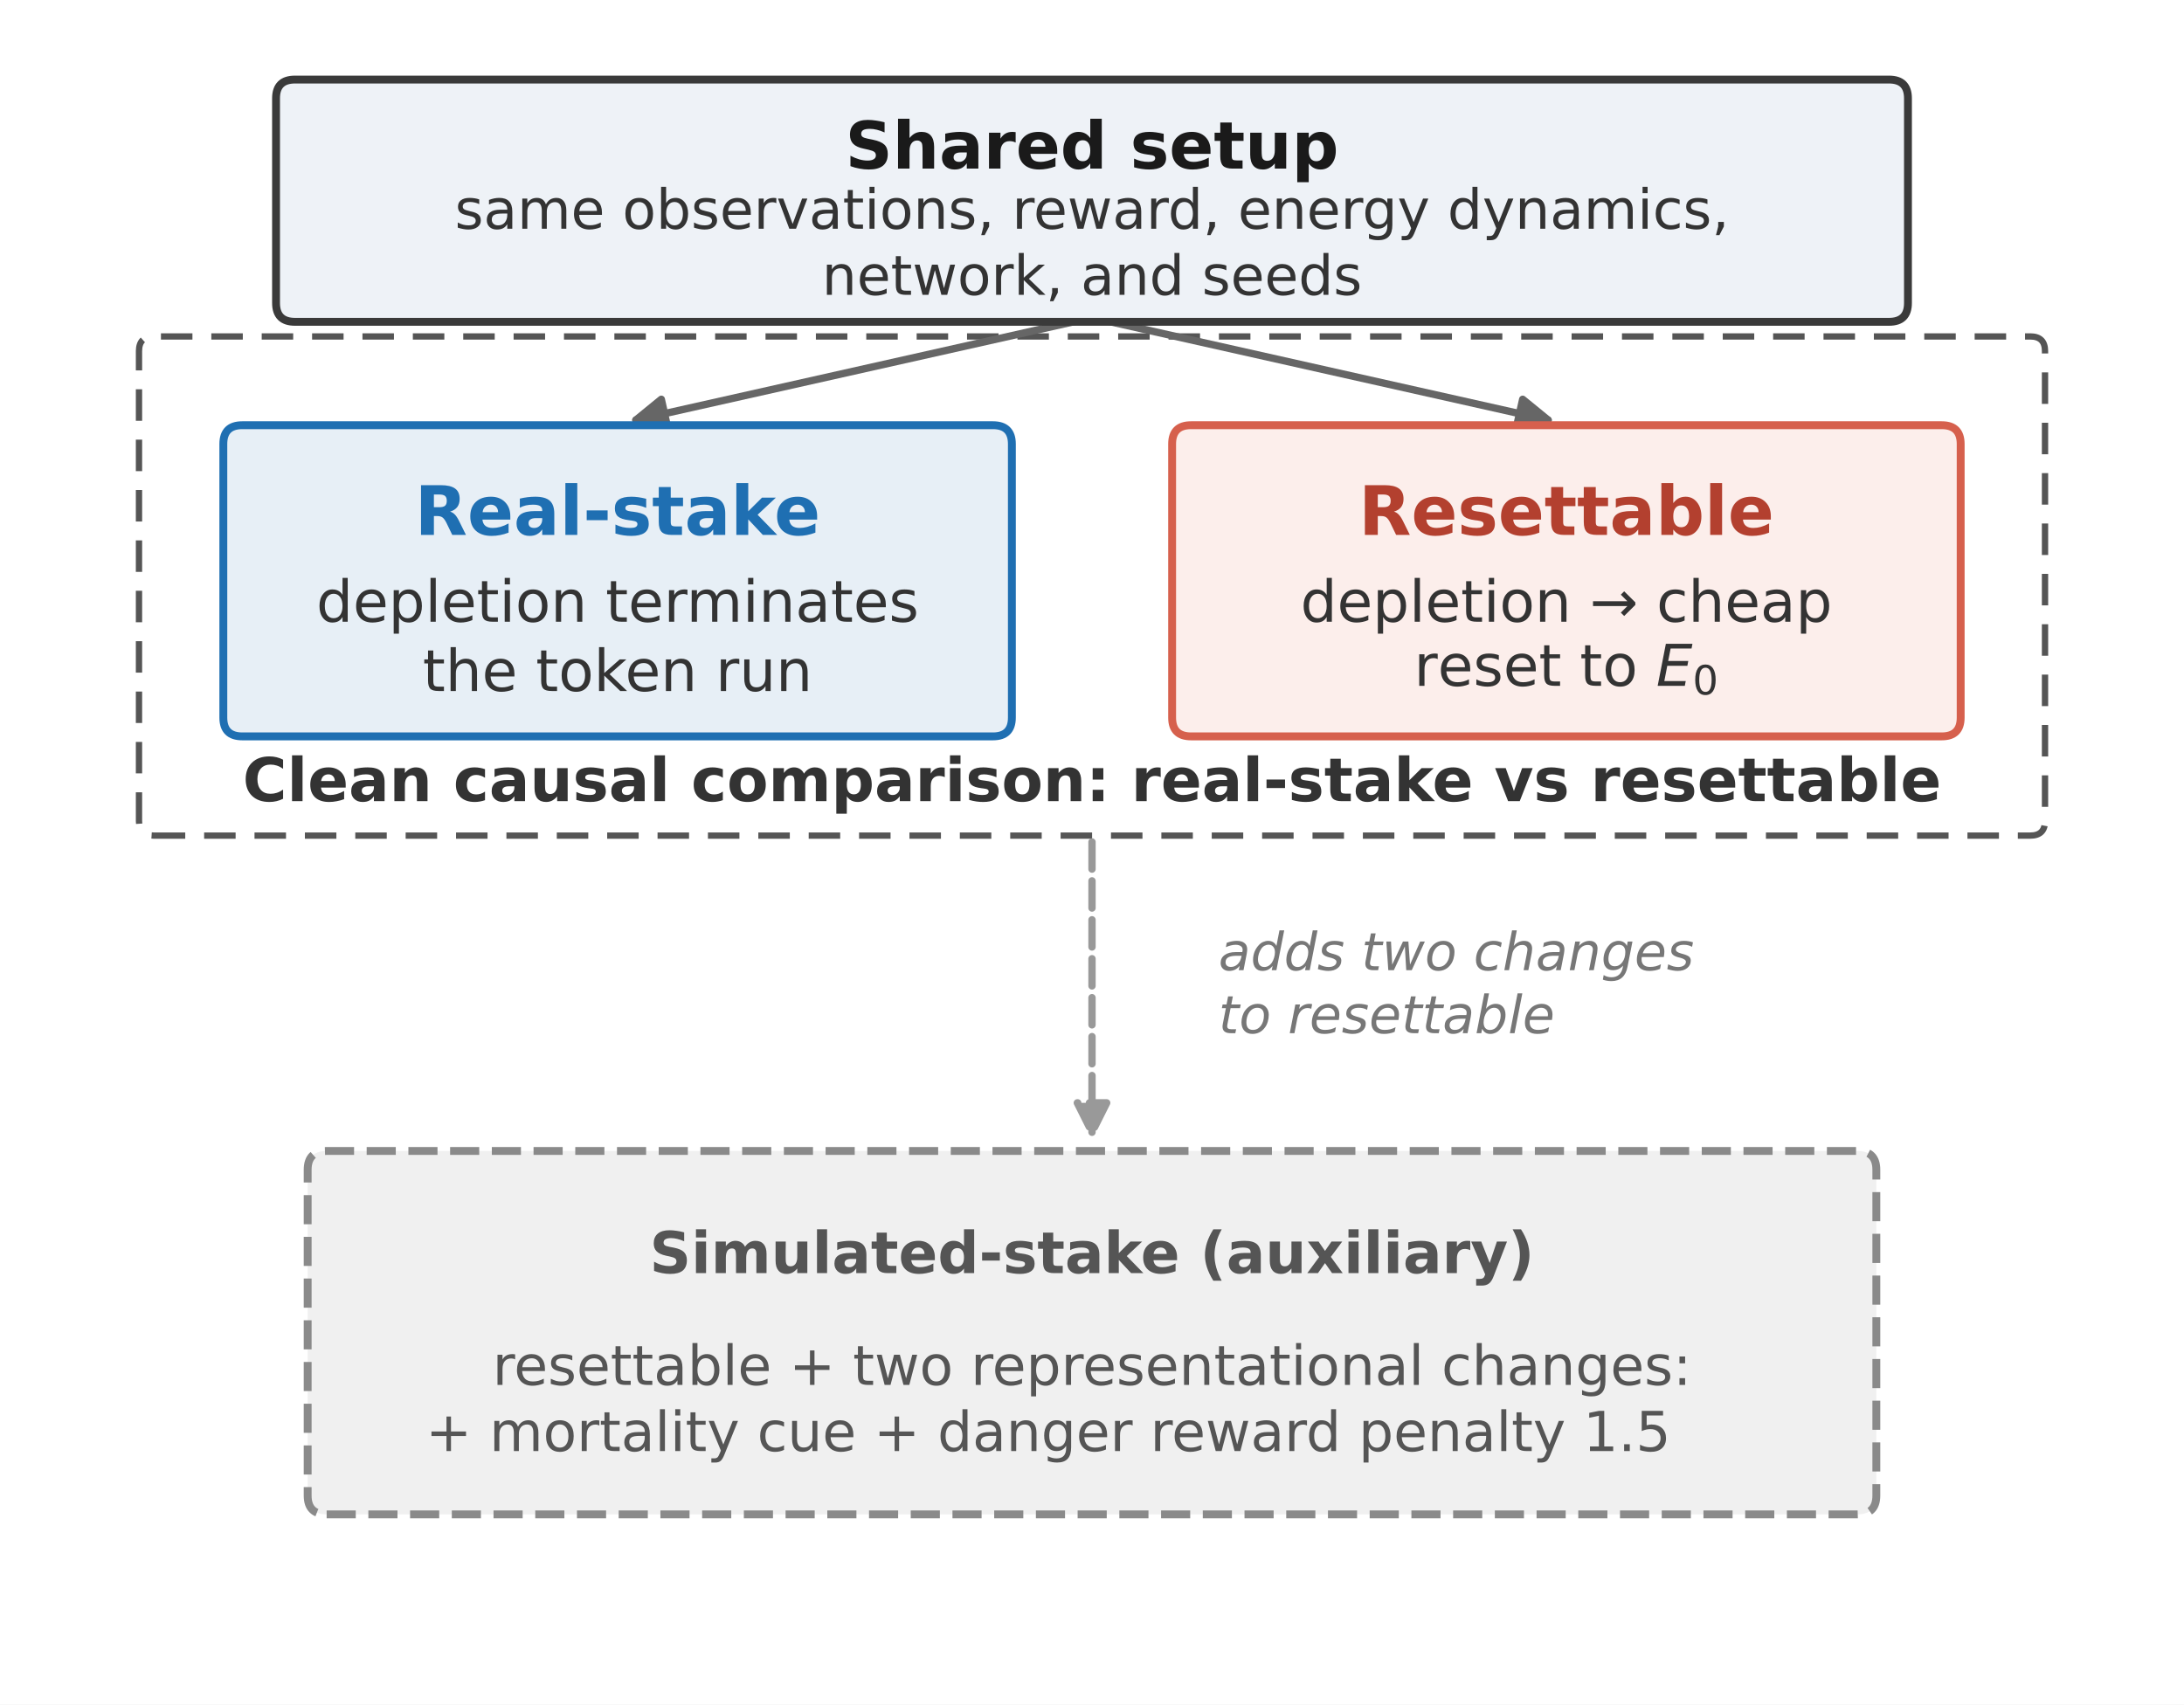
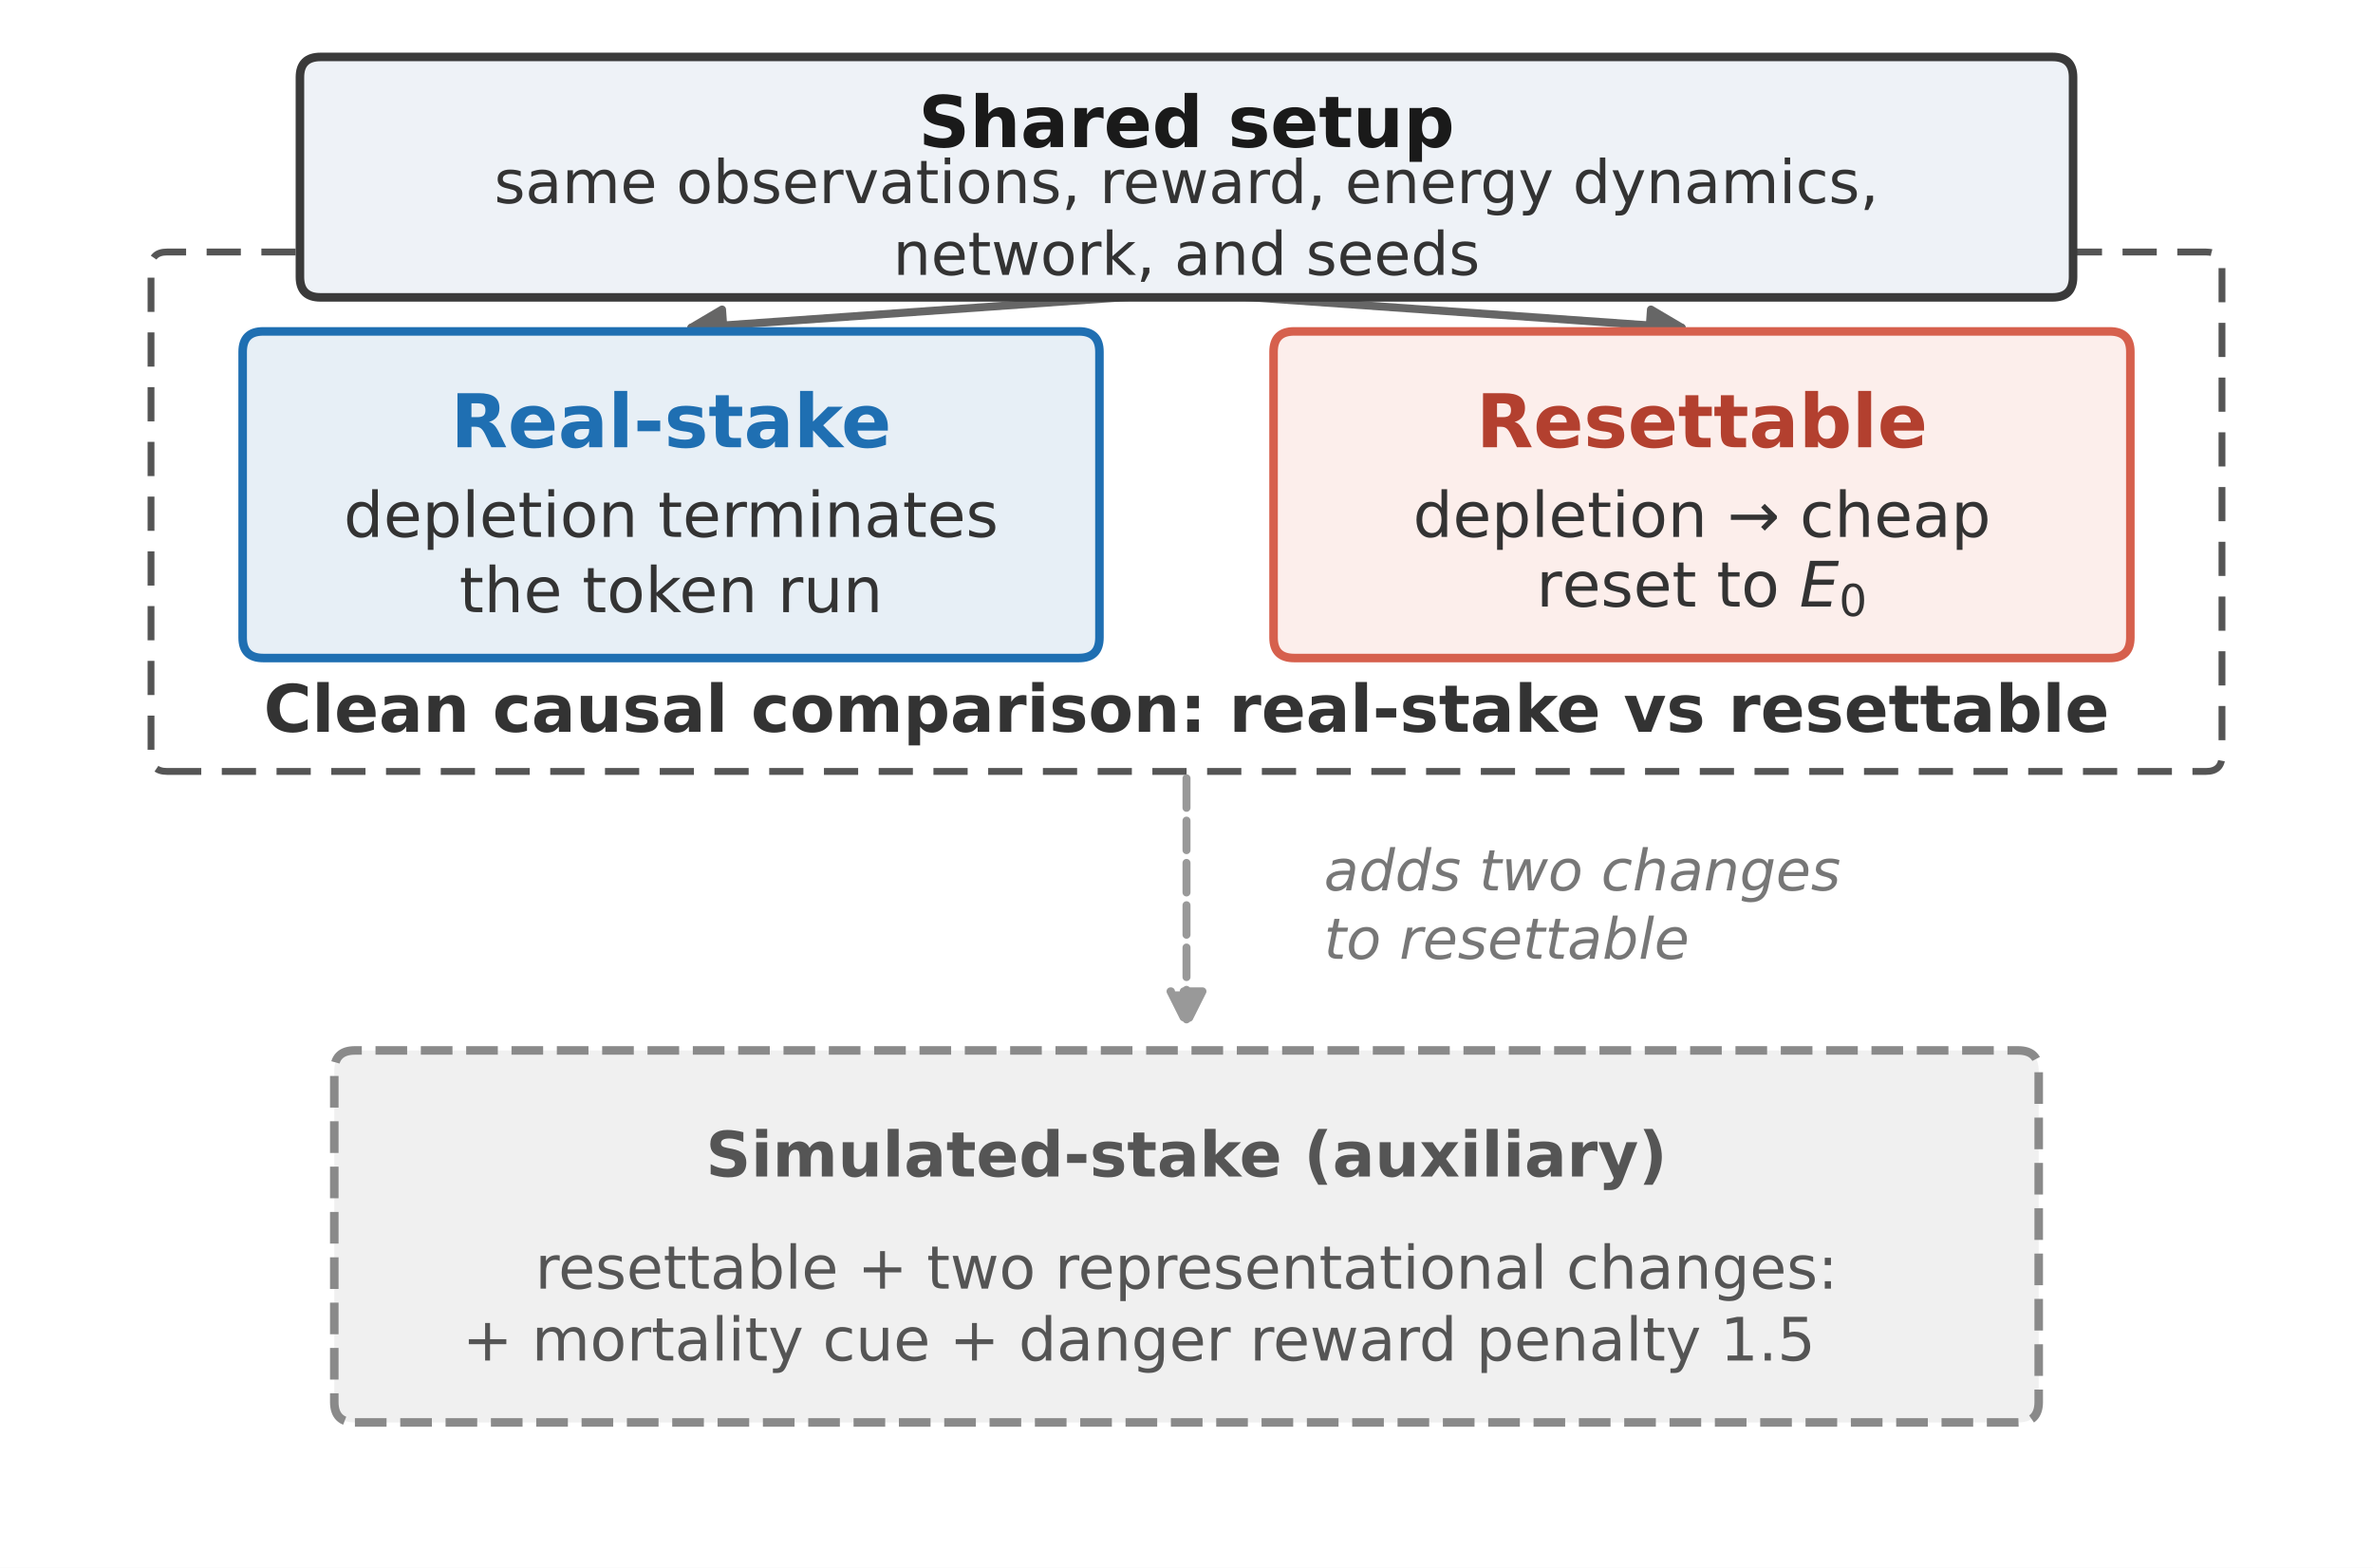
- <svg xmlns="http://www.w3.org/2000/svg" width="416.16pt" height="324.864pt" viewBox="0 0 416.16 324.864" version="1.1">
+ <svg xmlns="http://www.w3.org/2000/svg" width="416.16pt" height="274.968pt" viewBox="0 0 416.16 274.968" version="1.1">
  <defs>
    <style type="text/css">*{stroke-linejoin: round; stroke-linecap: butt}</style>
  </defs>
  <g id="figure_1">
    <g id="patch_1">
-       <path d="M 0 324.864  L 416.16 324.864  L 416.16 0  L 0 0  z " style="fill: #ffffff" />
+       <path d="M 0 274.968  L 416.16 274.968  L 416.16 0  L 0 0  z " style="fill: #ffffff" />
    </g>
    <g id="axes_1">
      <g id="patch_2">
-         <path d="M 29.297 159.248  L 386.863 159.248  Q 389.676 159.248 389.676 156.462  L 389.676 66.905  Q 389.676 64.118 386.863 64.118  L 29.297 64.118  Q 26.484 64.118 26.484 66.905  L 26.484 156.462  Q 26.484 159.248 29.297 159.248  L 29.297 159.248  z " clip-path="url(#pc164e6081a)" style="fill: none; stroke-dasharray: 6,3.6; stroke-dashoffset: 0; stroke: #555555; stroke-width: 1.2; stroke-linejoin: miter" />
+         <path d="M 29.297 135.296  L 386.863 135.296  Q 389.676 135.296 389.676 132.511  L 389.676 46.981  Q 389.676 44.197 386.863 44.197  L 29.297 44.197  Q 26.484 44.197 26.484 46.981  L 26.484 132.511  Q 26.484 135.296 29.297 135.296  L 29.297 135.296  z " clip-path="url(#p9d262411dd)" style="fill: none; stroke-dasharray: 6,3.6; stroke-dashoffset: 0; stroke: #555555; stroke-width: 1.2; stroke-linejoin: miter" />
      </g>
      <g id="patch_3">
-         <path d="M 206.13 60.974  Q 162.883 70.686 121.163 80.055  " clip-path="url(#pc164e6081a)" style="fill: none; stroke: #666666; stroke-width: 1.4; stroke-linecap: round" />
-         <path d="M 127.24 81.559  L 121.163 80.055  L 126.013 76.096  z " clip-path="url(#pc164e6081a)" style="fill: #666666; stroke: #666666; stroke-width: 1.4; stroke-linecap: round" />
+         <path d="M 206.085 51.498  Q 162.882 54.54 121.239 57.472  " clip-path="url(#p9d262411dd)" style="fill: none; stroke: #666666; stroke-width: 1.4; stroke-linecap: round" />
+         <path d="M 127.022 59.872  L 121.239 57.472  L 126.629 54.286  z " clip-path="url(#p9d262411dd)" style="fill: #666666; stroke: #666666; stroke-width: 1.4; stroke-linecap: round" />
      </g>
      <g id="patch_4">
-         <path d="M 210.03 60.974  Q 253.277 70.686 294.997 80.055  " clip-path="url(#pc164e6081a)" style="fill: none; stroke: #666666; stroke-width: 1.4; stroke-linecap: round" />
-         <path d="M 290.147 76.096  L 294.997 80.055  L 288.92 81.559  z " clip-path="url(#pc164e6081a)" style="fill: #666666; stroke: #666666; stroke-width: 1.4; stroke-linecap: round" />
+         <path d="M 210.075 51.498  Q 253.278 54.54 294.921 57.472  " clip-path="url(#p9d262411dd)" style="fill: none; stroke: #666666; stroke-width: 1.4; stroke-linecap: round" />
+         <path d="M 289.531 54.286  L 294.921 57.472  L 289.138 59.872  z " clip-path="url(#p9d262411dd)" style="fill: #666666; stroke: #666666; stroke-width: 1.4; stroke-linecap: round" />
      </g>
      <g id="patch_5">
-         <path d="M 208.08 160.455  Q 208.08 188.902 208.08 215.783  " clip-path="url(#pc164e6081a)" style="fill: none; stroke-dasharray: 5.18,2.24; stroke-dashoffset: 0; stroke: #999999; stroke-width: 1.4; stroke-linecap: round" />
-         <path d="M 210.88 210.183  L 208.08 215.783  L 205.28 210.183  z " clip-path="url(#pc164e6081a)" style="fill: #999999; stroke-dasharray: 5.18,2.24; stroke-dashoffset: 0; stroke: #999999; stroke-width: 1.4; stroke-linecap: round" />
+         <path d="M 208.08 136.5  Q 208.08 158.766 208.08 179.466  " clip-path="url(#p9d262411dd)" style="fill: none; stroke-dasharray: 5.18,2.24; stroke-dashoffset: 0; stroke: #999999; stroke-width: 1.4; stroke-linecap: round" />
+         <path d="M 210.88 173.866  L 208.08 179.466  L 205.28 173.866  z " clip-path="url(#p9d262411dd)" style="fill: #999999; stroke-dasharray: 5.18,2.24; stroke-dashoffset: 0; stroke: #999999; stroke-width: 1.4; stroke-linecap: round" />
      </g>
      <g id="patch_6">
-         <path d="M 56.215 61.332  L 359.945 61.332  Q 363.561 61.332 363.561 57.75  L 363.561 18.743  Q 363.561 15.161 359.945 15.161  L 56.215 15.161  Q 52.599 15.161 52.599 18.743  L 52.599 57.75  Q 52.599 61.332 56.215 61.332  z " clip-path="url(#pc164e6081a)" style="fill: #eef2f7; stroke: #3a3a3a; stroke-width: 1.5; stroke-linejoin: miter" />
+         <path d="M 56.215 52.153  L 359.945 52.153  Q 363.561 52.153 363.561 48.573  L 363.561 13.565  Q 363.561 9.985 359.945 9.985  L 56.215 9.985  Q 52.599 9.985 52.599 13.565  L 52.599 48.573  Q 52.599 52.153 56.215 52.153  z " clip-path="url(#p9d262411dd)" style="fill: #eef2f7; stroke: #3a3a3a; stroke-width: 1.5; stroke-linejoin: miter" />
      </g>
      <g id="patch_7">
-         <path d="M 46.171 140.341  L 189.197 140.341  Q 192.813 140.341 192.813 136.759  L 192.813 84.617  Q 192.813 81.035 189.197 81.035  L 46.171 81.035  Q 42.555 81.035 42.555 84.617  L 42.555 136.759  Q 42.555 140.341 46.171 140.341  z " clip-path="url(#pc164e6081a)" style="fill: #e7eff6; stroke: #1f6fb2; stroke-width: 1.5; stroke-linejoin: miter" />
+         <path d="M 46.171 115.405  L 189.197 115.405  Q 192.813 115.405 192.813 111.825  L 192.813 61.7  Q 192.813 58.12 189.197 58.12  L 46.171 58.12  Q 42.555 58.12 42.555 61.7  L 42.555 111.825  Q 42.555 115.405 46.171 115.405  z " clip-path="url(#p9d262411dd)" style="fill: #e7eff6; stroke: #1f6fb2; stroke-width: 1.5; stroke-linejoin: miter" />
      </g>
      <g id="patch_8">
-         <path d="M 226.963 140.341  L 369.989 140.341  Q 373.605 140.341 373.605 136.759  L 373.605 84.617  Q 373.605 81.035 369.989 81.035  L 226.963 81.035  Q 223.347 81.035 223.347 84.617  L 223.347 136.759  Q 223.347 140.341 226.963 140.341  z " clip-path="url(#pc164e6081a)" style="fill: #fceeeb; stroke: #d6604d; stroke-width: 1.5; stroke-linejoin: miter" />
+         <path d="M 226.963 115.405  L 369.989 115.405  Q 373.605 115.405 373.605 111.825  L 373.605 61.7  Q 373.605 58.12 369.989 58.12  L 226.963 58.12  Q 223.347 58.12 223.347 61.7  L 223.347 111.825  Q 223.347 115.405 226.963 115.405  z " clip-path="url(#p9d262411dd)" style="fill: #fceeeb; stroke: #d6604d; stroke-width: 1.5; stroke-linejoin: miter" />
      </g>
      <g id="patch_9">
-         <path d="M 62.241 288.608  L 353.919 288.608  Q 357.535 288.608 357.535 285.025  L 357.535 222.933  Q 357.535 219.35 353.919 219.35  L 62.241 219.35  Q 58.625 219.35 58.625 222.933  L 58.625 285.025  Q 58.625 288.608 62.241 288.608  z " clip-path="url(#pc164e6081a)" style="fill: #f0f0f0; stroke-dasharray: 5.55,2.4; stroke-dashoffset: 0; stroke: #8a8a8a; stroke-width: 1.5; stroke-linejoin: miter" />
+         <path d="M 62.241 249.469  L 353.919 249.469  Q 357.535 249.469 357.535 245.888  L 357.535 187.807  Q 357.535 184.227 353.919 184.227  L 62.241 184.227  Q 58.625 184.227 58.625 187.807  L 58.625 245.888  Q 58.625 249.469 62.241 249.469  z " clip-path="url(#p9d262411dd)" style="fill: #f0f0f0; stroke-dasharray: 5.55,2.4; stroke-dashoffset: 0; stroke: #8a8a8a; stroke-width: 1.5; stroke-linejoin: miter" />
      </g>
      <g id="text_1">
-         <text style="font-weight: 700; font-size: 12.5px; font-family: 'DejaVu Sans'; text-anchor: middle; fill: #1a1a1a" x="208.08" y="32.132" transform="rotate(-0 208.08 32.13227)">Shared setup</text>
+         <text style="font-weight: 700; font-size: 12.5px; font-family: 'DejaVu Sans'; text-anchor: middle; fill: #1a1a1a" x="208.08" y="25.795" transform="rotate(-0 208.08 25.79521)">Shared setup</text>
      </g>
      <g id="text_2">
-         <text style="font-size: 10.5px; font-family: 'DejaVu Sans'; fill: #333333" transform="translate(86.66309 43.5888)">same observations, reward, energy dynamics,</text>
-         <text style="font-size: 10.5px; font-family: 'DejaVu Sans'; fill: #333333" transform="translate(156.6136 56.19167)">network, and seeds</text>
+         <text style="font-size: 10.5px; font-family: 'DejaVu Sans'; fill: #333333" transform="translate(86.66309 35.61074)">same observations, reward, energy dynamics,</text>
+         <text style="font-size: 10.5px; font-family: 'DejaVu Sans'; fill: #333333" transform="translate(156.6136 48.21361)">network, and seeds</text>
      </g>
      <g id="text_3">
-         <text style="font-weight: 700; font-size: 13px; font-family: 'DejaVu Sans'; text-anchor: middle; fill: #1f6fb2" x="117.684" y="101.945" transform="rotate(-0 117.684 101.9454)">Real-stake</text>
+         <text style="font-weight: 700; font-size: 13px; font-family: 'DejaVu Sans'; text-anchor: middle; fill: #1f6fb2" x="117.684" y="78.444" transform="rotate(-0 117.684 78.44449)">Real-stake</text>
      </g>
      <g id="text_4">
-         <text style="font-size: 11px; font-family: 'DejaVu Sans'; fill: #333333" transform="translate(60.26916 118.4872)">depletion terminates</text>
-         <text style="font-size: 11px; font-family: 'DejaVu Sans'; fill: #333333" transform="translate(80.54955 131.6902)">the token run</text>
+         <text style="font-size: 11px; font-family: 'DejaVu Sans'; fill: #333333" transform="translate(60.26916 94.15788)">depletion terminates</text>
+         <text style="font-size: 11px; font-family: 'DejaVu Sans'; fill: #333333" transform="translate(80.54955 107.3609)">the token run</text>
      </g>
      <g id="text_5">
-         <text style="font-weight: 700; font-size: 13px; font-family: 'DejaVu Sans'; text-anchor: middle; fill: #b3402f" x="298.476" y="101.945" transform="rotate(-0 298.476 101.9454)">Resettable</text>
+         <text style="font-weight: 700; font-size: 13px; font-family: 'DejaVu Sans'; text-anchor: middle; fill: #b3402f" x="298.476" y="78.444" transform="rotate(-0 298.476 78.44449)">Resettable</text>
      </g>
      <g id="text_6">
-         <text style="font-size: 11px; font-family: 'DejaVu Sans'; fill: #333333" transform="translate(247.8004 118.4877)">depletion → cheap</text>
-         <g style="fill: #333333" transform="translate(269.436 131.6898)">
+         <text style="font-size: 11px; font-family: 'DejaVu Sans'; fill: #333333" transform="translate(247.8004 94.15831)">depletion → cheap</text>
+         <g style="fill: #333333" transform="translate(269.436 107.3605)">
          <text>
            <tspan x="0" y="-0.984" style="font-size: 11px; font-family: 'DejaVu Sans'; fill: #333333">r</tspan>
            <tspan x="4.522" y="-0.984" style="font-size: 11px; font-family: 'DejaVu Sans'; fill: #333333">e</tspan>
            <tspan x="11.29" y="-0.984" style="font-size: 11px; font-family: 'DejaVu Sans'; fill: #333333">s</tspan>
            <tspan x="17.021" y="-0.984" style="font-size: 11px; font-family: 'DejaVu Sans'; fill: #333333">e</tspan>
            <tspan x="23.789" y="-0.984" style="font-size: 11px; font-family: 'DejaVu Sans'; fill: #333333">t</tspan>
            <tspan x="28.102" y="-0.984" style="font-size: 11px; font-family: 'DejaVu Sans'; fill: #333333"> </tspan>
            <tspan x="31.598" y="-0.984" style="font-size: 11px; font-family: 'DejaVu Sans'; fill: #333333">t</tspan>
            <tspan x="35.911" y="-0.984" style="font-size: 11px; font-family: 'DejaVu Sans'; fill: #333333">o</tspan>
            <tspan x="42.641" y="-0.984" style="font-size: 11px; font-family: 'DejaVu Sans'; fill: #333333"> </tspan>
            <tspan x="46.138" y="-0.984" style="font-style: oblique; font-size: 11px; font-family: 'DejaVu Sans'; fill: #333333">E</tspan>
            <tspan x="53.088" y="0.666" style="font-size: 7.7px; font-family: 'DejaVu Sans'; fill: #333333">0</tspan>
          </text>
        </g>
      </g>
      <g id="text_7">
-         <text style="font-weight: 700; font-size: 11.5px; font-family: 'DejaVu Sans'; text-anchor: middle; fill: #333333" x="208.08" y="152.683" transform="rotate(-0 208.08 152.6828)">Clean causal comparison:  real-stake  vs  resettable</text>
+         <text style="font-weight: 700; font-size: 11.5px; font-family: 'DejaVu Sans'; text-anchor: middle; fill: #333333" x="208.08" y="128.338" transform="rotate(-0 208.08 128.3384)">Clean causal comparison:  real-stake  vs  resettable</text>
      </g>
      <g id="text_8">
-         <text style="font-style: italic; font-size: 10px; font-family: 'DejaVu Sans'; fill: #777777" transform="translate(232.1856 184.9007)">adds two changes</text>
-         <text style="font-style: italic; font-size: 10px; font-family: 'DejaVu Sans'; fill: #777777" transform="translate(232.1856 196.9034)">to resettable</text>
+         <text style="font-style: italic; font-size: 10px; font-family: 'DejaVu Sans'; fill: #777777" transform="translate(232.1856 156.1593)">adds two changes</text>
+         <text style="font-style: italic; font-size: 10px; font-family: 'DejaVu Sans'; fill: #777777" transform="translate(232.1856 168.1621)">to resettable</text>
      </g>
      <g id="text_9">
-         <text style="font-weight: 700; font-size: 11px; font-family: 'DejaVu Sans'; text-anchor: middle; fill: #555555" x="208.08" y="242.627" transform="rotate(-0 208.08 242.6272)">Simulated-stake (auxiliary)</text>
+         <text style="font-weight: 700; font-size: 11px; font-family: 'DejaVu Sans'; text-anchor: middle; fill: #555555" x="208.08" y="206.339" transform="rotate(-0 208.08 206.3392)">Simulated-stake (auxiliary)</text>
      </g>
      <g id="text_10">
-         <text style="font-size: 10.5px; font-family: 'DejaVu Sans'; fill: #555555" transform="translate(93.84492 263.9386)">resettable + two representational changes:</text>
-         <text style="font-size: 10.5px; font-family: 'DejaVu Sans'; fill: #555555" transform="translate(81.10957 276.5415)">+ mortality cue      + danger reward penalty 1.5</text>
+         <text style="font-size: 10.5px; font-family: 'DejaVu Sans'; fill: #555555" transform="translate(93.84492 226.0044)">resettable + two representational changes:</text>
+         <text style="font-size: 10.5px; font-family: 'DejaVu Sans'; fill: #555555" transform="translate(81.10957 238.6073)">+ mortality cue      + danger reward penalty 1.5</text>
      </g>
    </g>
  </g>
  <defs>
-     <clipPath id="pc164e6081a">
-       <rect x="7.2" y="7.2" width="401.76" height="310.464" />
+     <clipPath id="p9d262411dd">
+       <rect x="7.2" y="7.2" width="401.76" height="260.568" />
    </clipPath>
  </defs>
</svg>
